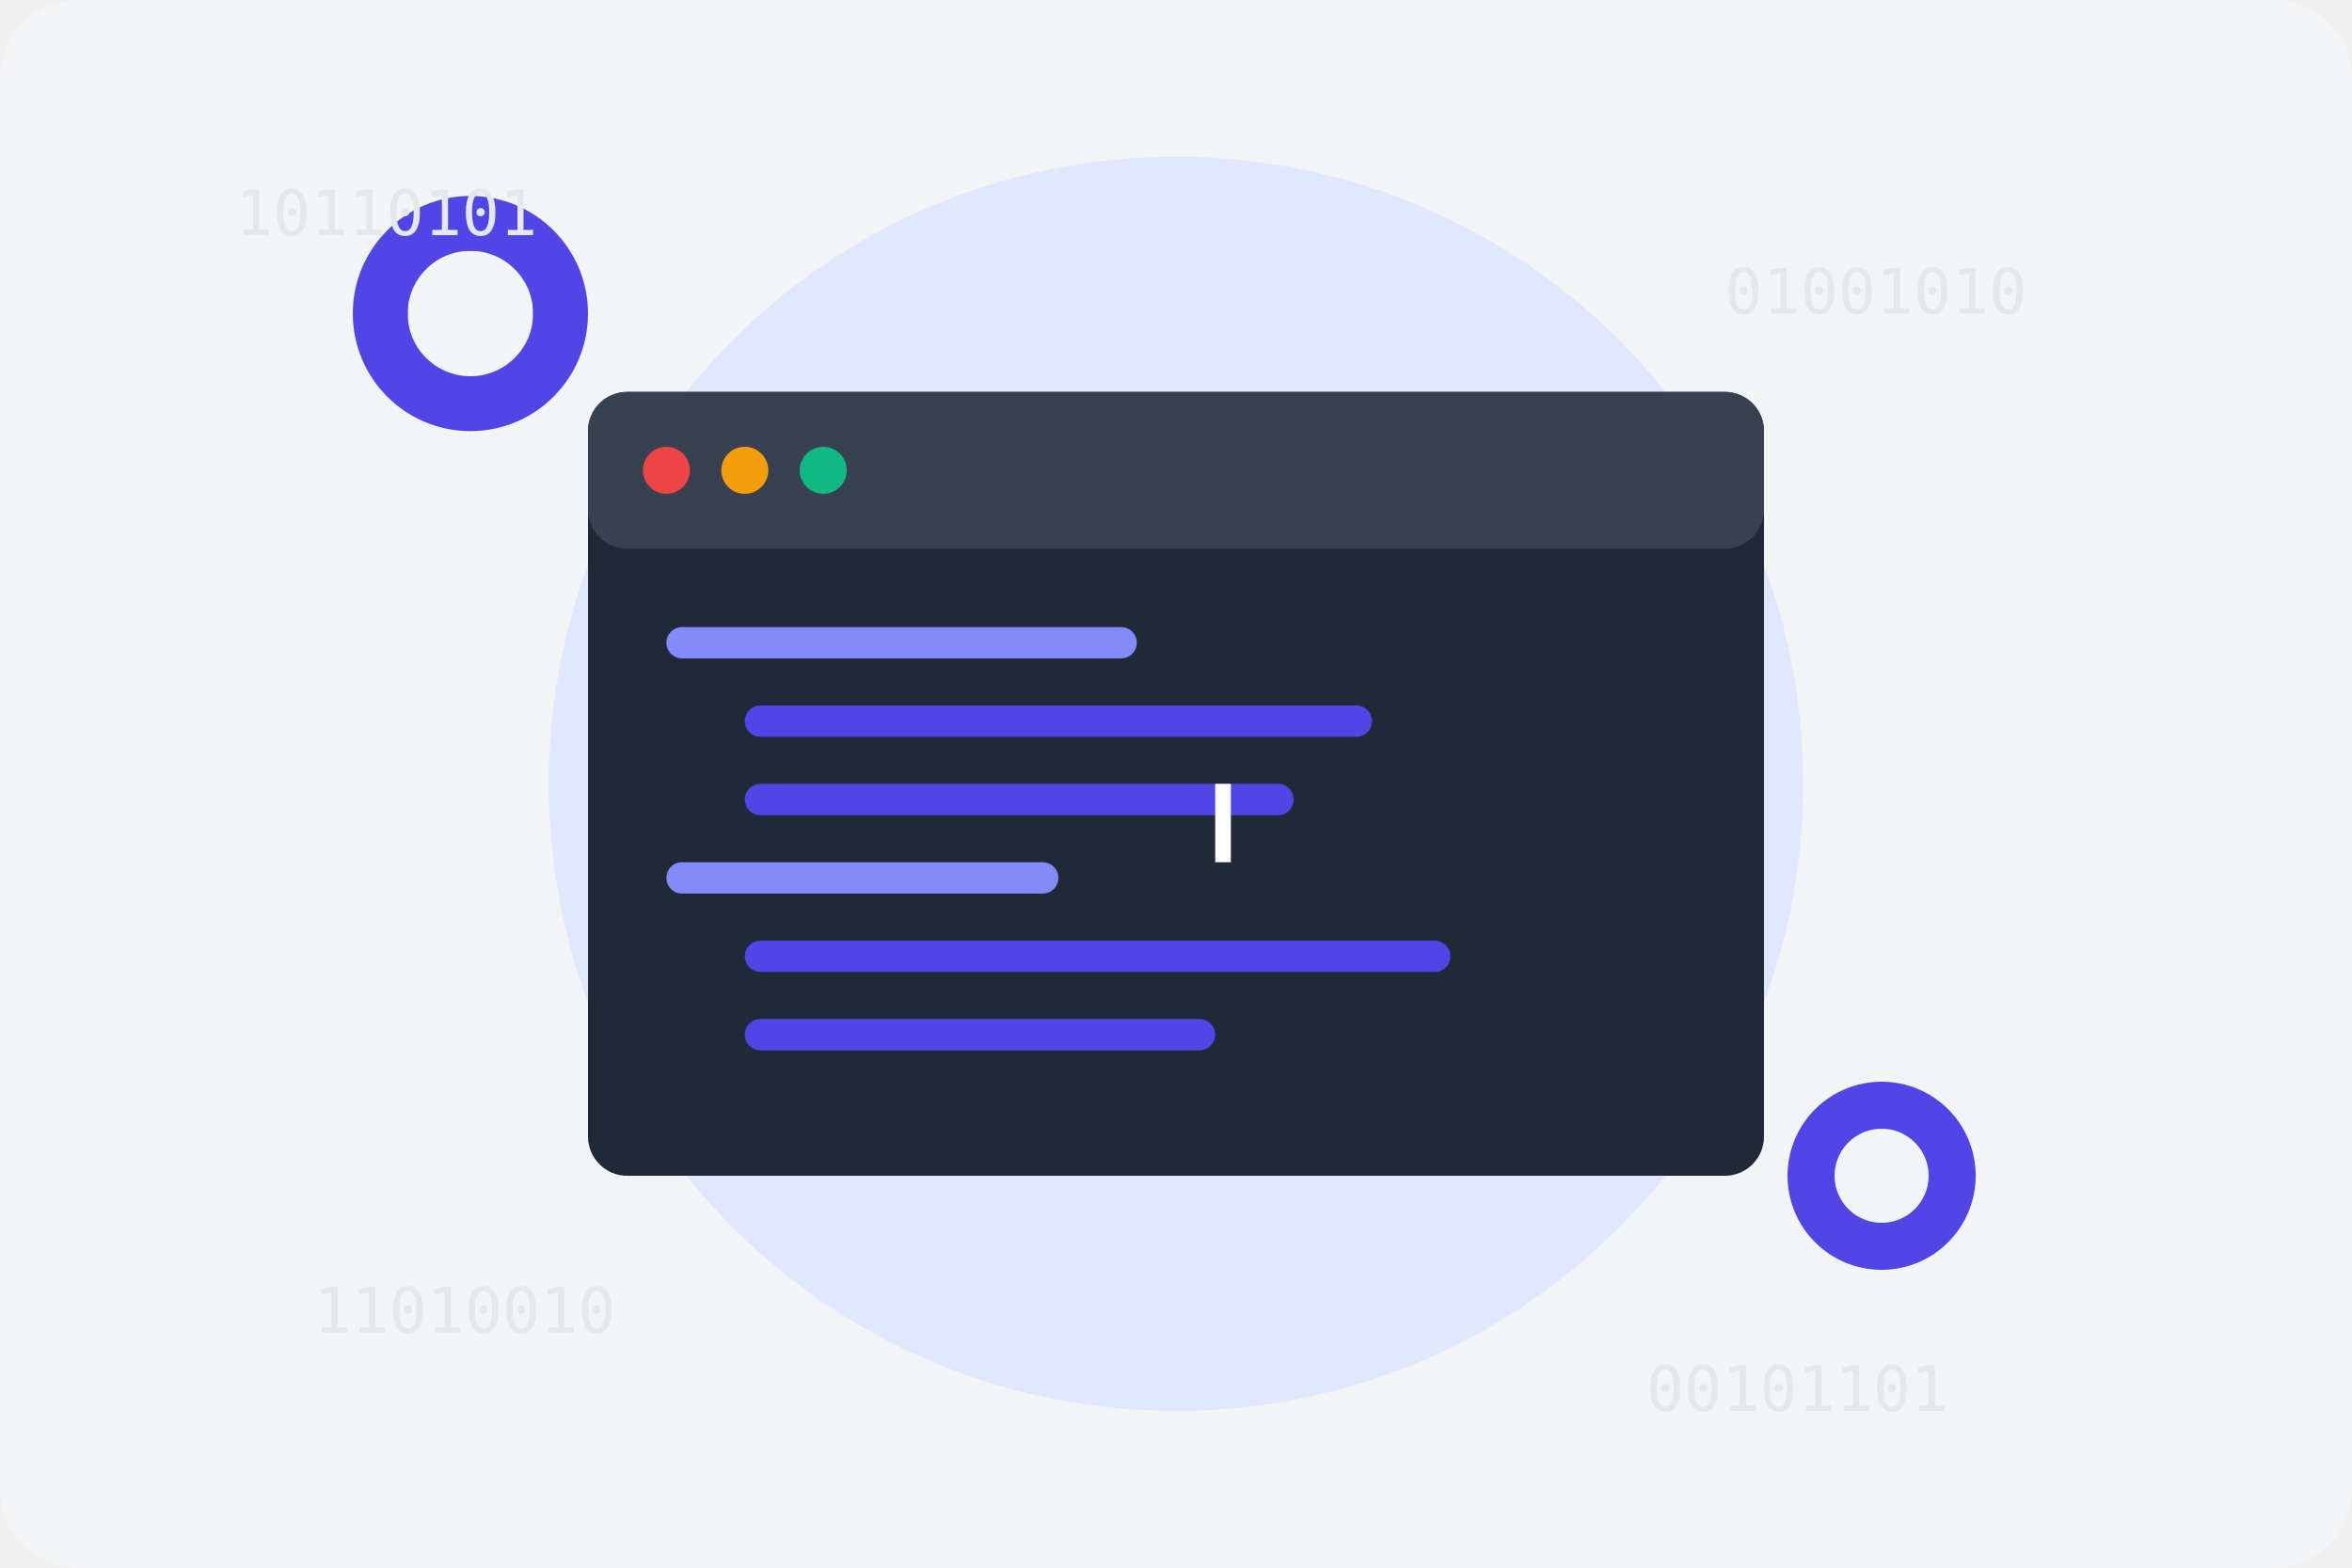
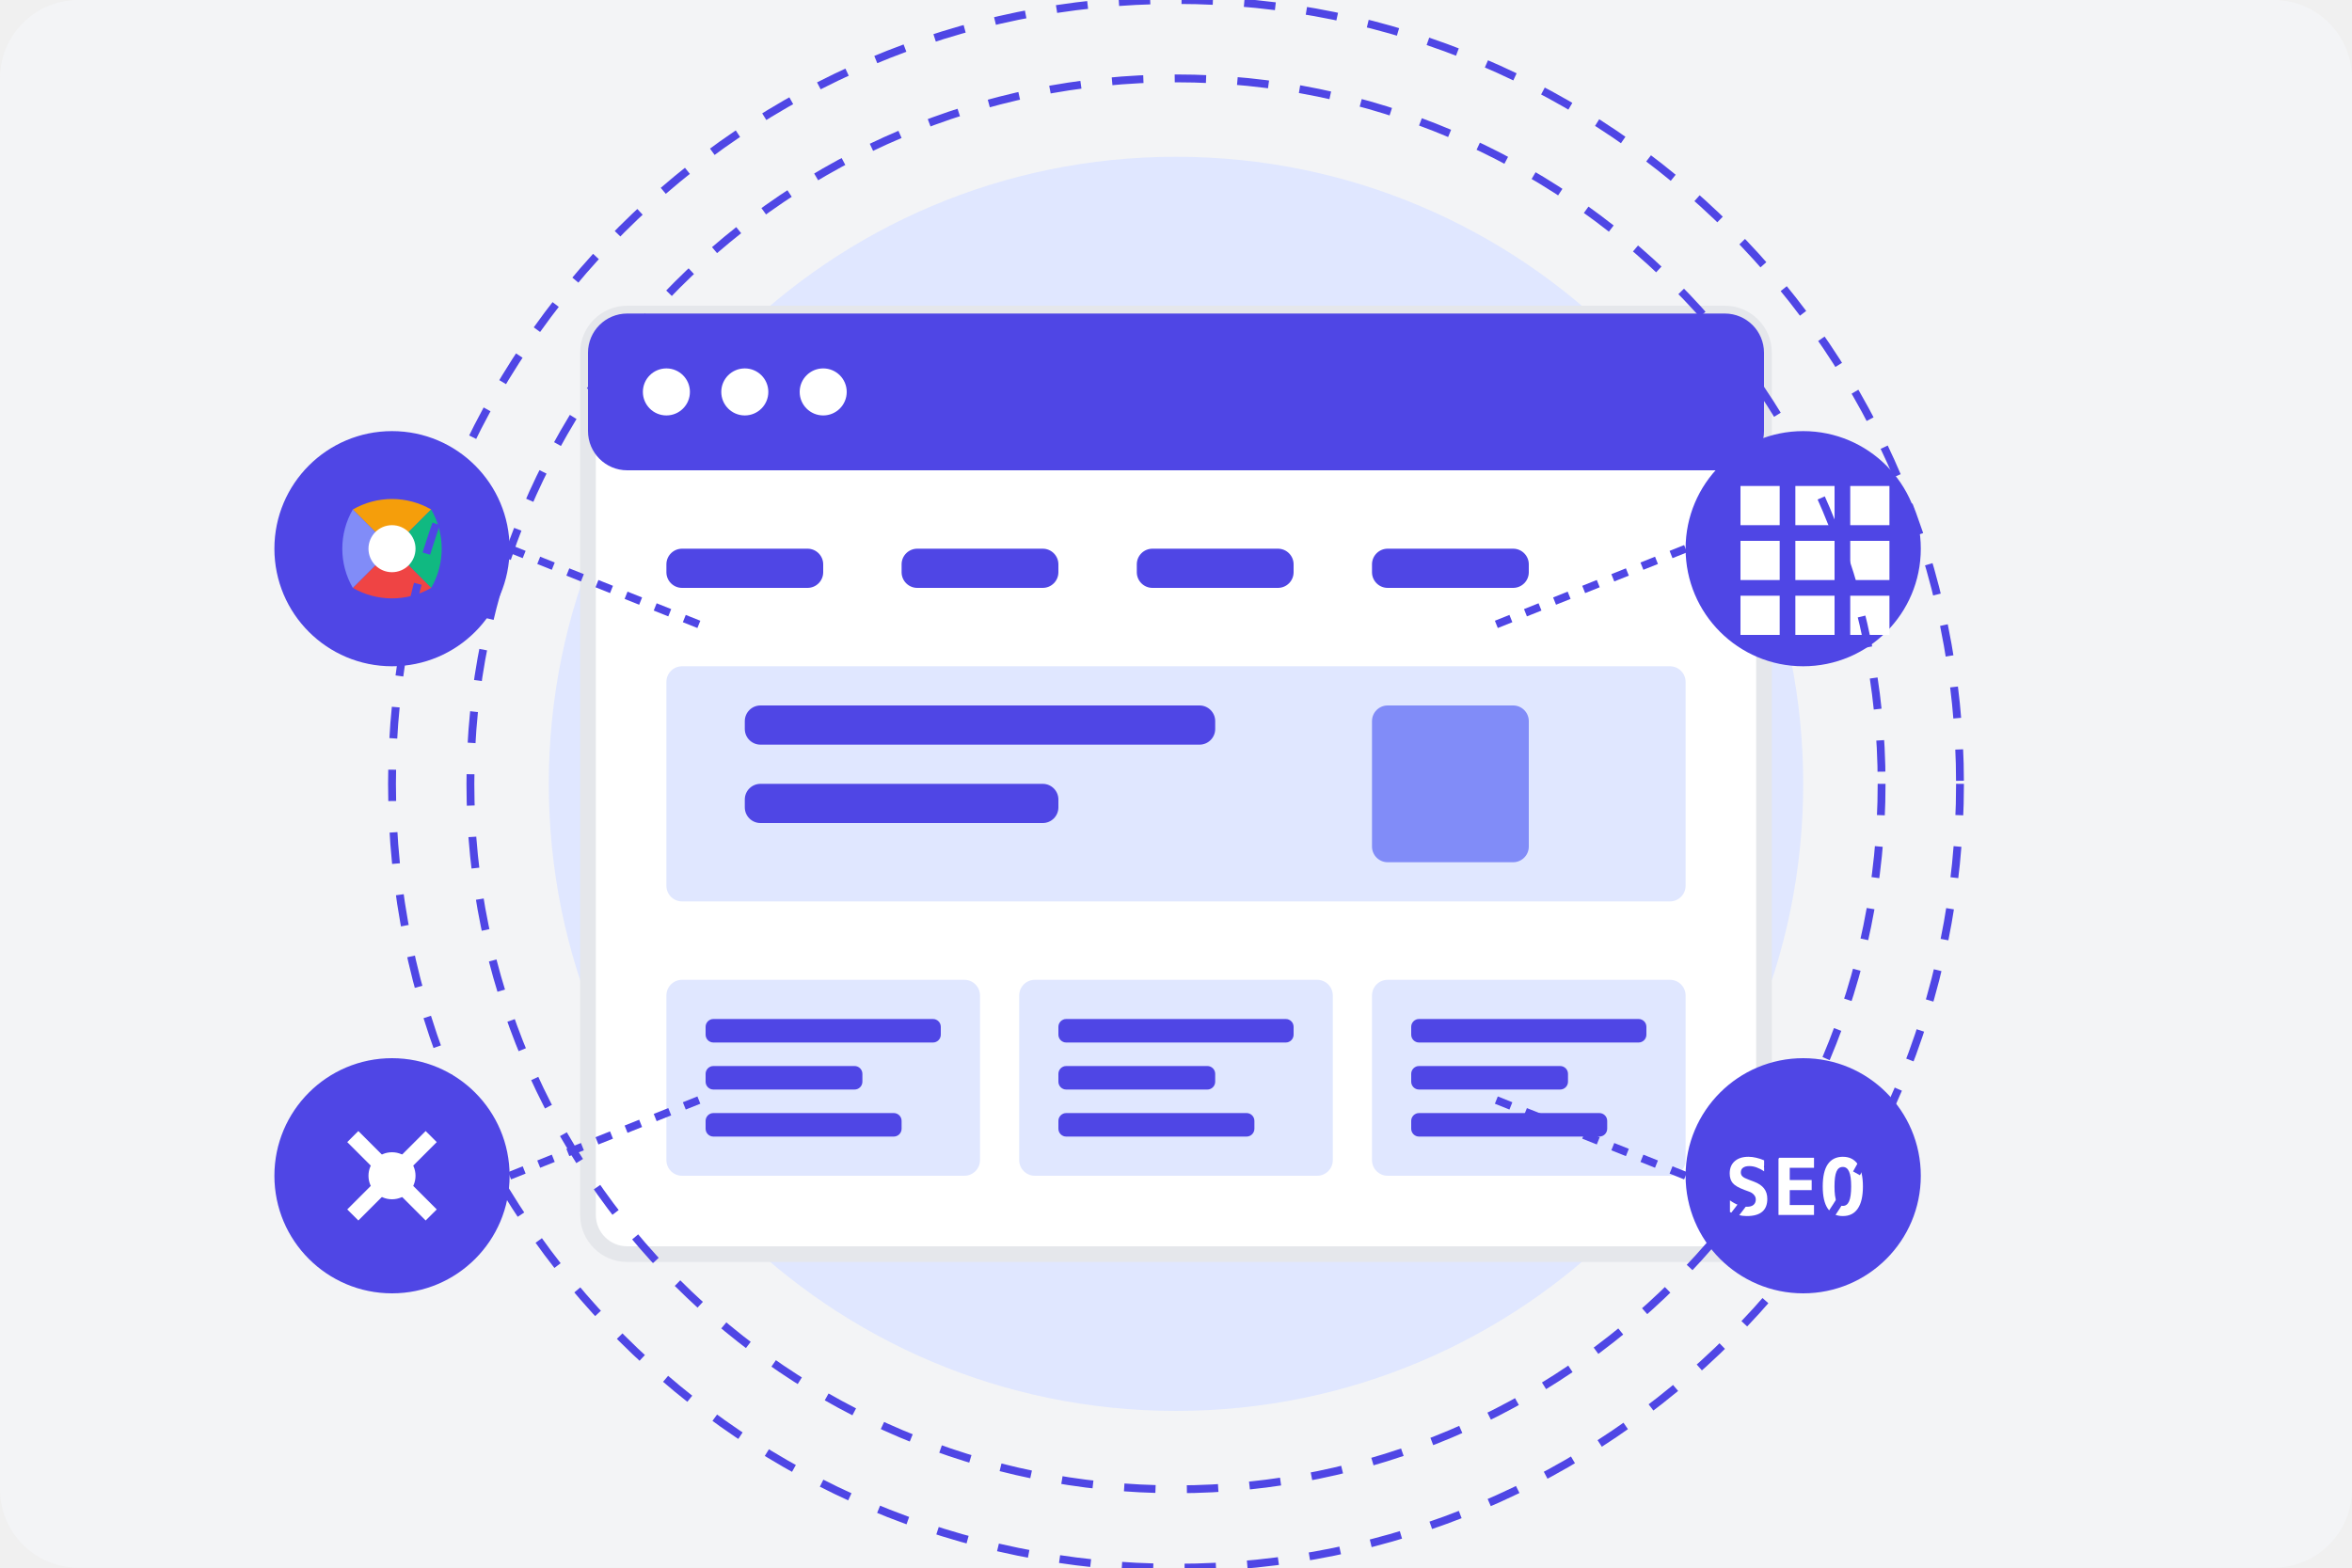
<svg xmlns="http://www.w3.org/2000/svg" width="300" height="200" viewBox="0 0 300 200" fill="none">
  <rect width="300" height="200" fill="#F3F4F6" rx="10" />
  <circle cx="150" cy="100" r="80" fill="#E0E7FF" />
-   <g transform="translate(75, 50)">
-     <rect x="0" y="0" width="150" height="100" rx="5" fill="#1F2937" />
-     <rect x="0" y="0" width="150" height="20" rx="5" fill="#374151" />
-     <circle cx="10" cy="10" r="3" fill="#EF4444" />
-     <circle cx="20" cy="10" r="3" fill="#F59E0B" />
-     <circle cx="30" cy="10" r="3" fill="#10B981" />
-     <rect x="10" y="30" width="60" height="4" rx="2" fill="#818CF8" />
-     <rect x="20" y="40" width="80" height="4" rx="2" fill="#4F46E5" />
-     <rect x="20" y="50" width="70" height="4" rx="2" fill="#4F46E5" />
-     <rect x="10" y="60" width="50" height="4" rx="2" fill="#818CF8" />
-     <rect x="20" y="70" width="90" height="4" rx="2" fill="#4F46E5" />
-     <rect x="20" y="80" width="60" height="4" rx="2" fill="#4F46E5" />
-     <rect x="80" y="50" width="2" height="10" fill="#FFFFFF" />
+   <g transform="translate(75, 40)">
+     <rect x="0" y="0" width="150" height="120" rx="5" fill="white" stroke="#E5E7EB" stroke-width="2" />
+     <rect x="0" y="0" width="150" height="20" rx="5" fill="#4F46E5" />
+     <circle cx="10" cy="10" r="3" fill="#FFFFFF" />
+     <circle cx="20" cy="10" r="3" fill="#FFFFFF" />
+     <circle cx="30" cy="10" r="3" fill="#FFFFFF" />
+     <rect x="10" y="30" width="20" height="5" rx="2" fill="#4F46E5" />
+     <rect x="40" y="30" width="20" height="5" rx="2" fill="#4F46E5" />
+     <rect x="70" y="30" width="20" height="5" rx="2" fill="#4F46E5" />
+     <rect x="100" y="30" width="20" height="5" rx="2" fill="#4F46E5" />
+     <rect x="10" y="45" width="130" height="30" rx="2" fill="#E0E7FF" />
+     <rect x="20" y="50" width="60" height="5" rx="2" fill="#4F46E5" />
+     <rect x="20" y="60" width="40" height="5" rx="2" fill="#4F46E5" />
+     <rect x="100" y="50" width="20" height="20" rx="2" fill="#818CF8" />
+     <rect x="10" y="85" width="40" height="25" rx="2" fill="#E0E7FF" />
+     <rect x="55" y="85" width="40" height="25" rx="2" fill="#E0E7FF" />
+     <rect x="100" y="85" width="40" height="25" rx="2" fill="#E0E7FF" />
+     <g transform="translate(15, 90)">
+       <rect x="0" y="0" width="30" height="3" rx="1" fill="#4F46E5" />
+       <rect x="0" y="6" width="20" height="3" rx="1" fill="#4F46E5" />
+       <rect x="0" y="12" width="25" height="3" rx="1" fill="#4F46E5" />
+     </g>
+     <g transform="translate(60, 90)">
+       <rect x="0" y="0" width="30" height="3" rx="1" fill="#4F46E5" />
+       <rect x="0" y="6" width="20" height="3" rx="1" fill="#4F46E5" />
+       <rect x="0" y="12" width="25" height="3" rx="1" fill="#4F46E5" />
+     </g>
+     <g transform="translate(105, 90)">
+       <rect x="0" y="0" width="30" height="3" rx="1" fill="#4F46E5" />
+       <rect x="0" y="6" width="20" height="3" rx="1" fill="#4F46E5" />
+       <rect x="0" y="12" width="25" height="3" rx="1" fill="#4F46E5" />
+     </g>
  </g>
-   <g transform="translate(60, 40)">
+   <g transform="translate(50, 70)">
    <circle cx="0" cy="0" r="15" fill="#4F46E5" />
-     <circle cx="0" cy="0" r="8" fill="#F3F4F6" />
-     <path d="M0 -15 L2 -8 L-2 -8 Z" fill="#4F46E5" />
-     <path d="M0 15 L2 8 L-2 8 Z" fill="#4F46E5" />
-     <path d="M-15 0 L-8 2 L-8 -2 Z" fill="#4F46E5" />
-     <path d="M15 0 L8 2 L8 -2 Z" fill="#4F46E5" />
-     <path d="M-10.6 -10.6 L-5.7 -5.7 L-7.1 -4.3 Z" fill="#4F46E5" />
-     <path d="M10.6 10.6 L5.7 5.7 L7.1 4.3 Z" fill="#4F46E5" />
-     <path d="M-10.6 10.6 L-5.7 5.7 L-4.3 7.1 Z" fill="#4F46E5" />
-     <path d="M10.6 -10.6 L5.7 -5.7 L4.3 -7.1 Z" fill="#4F46E5" />
+     <path d="M-5 -5 A10 10 0 0 1 5 -5 L0 0 Z" fill="#F59E0B" />
+     <path d="M5 -5 A10 10 0 0 1 5 5 L0 0 Z" fill="#10B981" />
+     <path d="M5 5 A10 10 0 0 1 -5 5 L0 0 Z" fill="#EF4444" />
+     <path d="M-5 5 A10 10 0 0 1 -5 -5 L0 0 Z" fill="#818CF8" />
+     <circle cx="0" cy="0" r="3" fill="white" />
  </g>
-   <g transform="translate(240, 150)">
-     <circle cx="0" cy="0" r="12" fill="#4F46E5" />
-     <circle cx="0" cy="0" r="6" fill="#F3F4F6" />
-     <path d="M0 -12 L1.5 -6 L-1.5 -6 Z" fill="#4F46E5" />
-     <path d="M0 12 L1.5 6 L-1.5 6 Z" fill="#4F46E5" />
-     <path d="M-12 0 L-6 1.5 L-6 -1.5 Z" fill="#4F46E5" />
-     <path d="M12 0 L6 1.5 L6 -1.5 Z" fill="#4F46E5" />
-     <path d="M-8.5 -8.5 L-4.5 -4.5 L-5.5 -3.5 Z" fill="#4F46E5" />
-     <path d="M8.5 8.5 L4.5 4.5 L5.5 3.5 Z" fill="#4F46E5" />
-     <path d="M-8.5 8.5 L-4.5 4.5 L-3.5 5.5 Z" fill="#4F46E5" />
-     <path d="M8.5 -8.5 L4.5 -4.5 L3.5 -5.5 Z" fill="#4F46E5" />
+   <g transform="translate(230, 70)">
+     <circle cx="0" cy="0" r="15" fill="#4F46E5" />
+     <rect x="-8" y="-8" width="5" height="5" fill="white" />
+     <rect x="-8" y="-1" width="5" height="5" fill="white" />
+     <rect x="-8" y="6" width="5" height="5" fill="white" />
+     <rect x="-1" y="-8" width="5" height="5" fill="white" />
+     <rect x="-1" y="-1" width="5" height="5" fill="white" />
+     <rect x="-1" y="6" width="5" height="5" fill="white" />
+     <rect x="6" y="-8" width="5" height="5" fill="white" />
+     <rect x="6" y="-1" width="5" height="5" fill="white" />
+     <rect x="6" y="6" width="5" height="5" fill="white" />
  </g>
-   <text x="30" y="30" fill="#E5E7EB" font-family="monospace" font-size="8">10110101</text>
-   <text x="220" y="40" fill="#E5E7EB" font-family="monospace" font-size="8">01001010</text>
-   <text x="40" y="170" fill="#E5E7EB" font-family="monospace" font-size="8">11010010</text>
-   <text x="210" y="180" fill="#E5E7EB" font-family="monospace" font-size="8">00101101</text>
+   <g transform="translate(50, 150)">
+     <circle cx="0" cy="0" r="15" fill="#4F46E5" />
+     <path d="M-5 -5 L5 5 M-5 5 L5 -5" stroke="white" stroke-width="2" />
+     <circle cx="0" cy="0" r="3" fill="white" />
+   </g>
+   <g transform="translate(230, 150)">
+     <circle cx="0" cy="0" r="15" fill="#4F46E5" />
+     <text x="-10" y="5" fill="white" font-family="monospace" font-weight="bold" font-size="10">SEO</text>
+   </g>
+   <line x1="65" y1="70" x2="90" y2="80" stroke="#4F46E5" stroke-width="1" stroke-dasharray="2 2" />
+   <line x1="215" y1="70" x2="190" y2="80" stroke="#4F46E5" stroke-width="1" stroke-dasharray="2 2" />
+   <line x1="65" y1="150" x2="90" y2="140" stroke="#4F46E5" stroke-width="1" stroke-dasharray="2 2" />
+   <line x1="215" y1="150" x2="190" y2="140" stroke="#4F46E5" stroke-width="1" stroke-dasharray="2 2" />
+   <circle cx="150" cy="100" r="90" stroke="#4F46E5" stroke-width="1" stroke-dasharray="4 4" />
+   <circle cx="150" cy="100" r="100" stroke="#4F46E5" stroke-width="1" stroke-dasharray="4 4" />
</svg>
